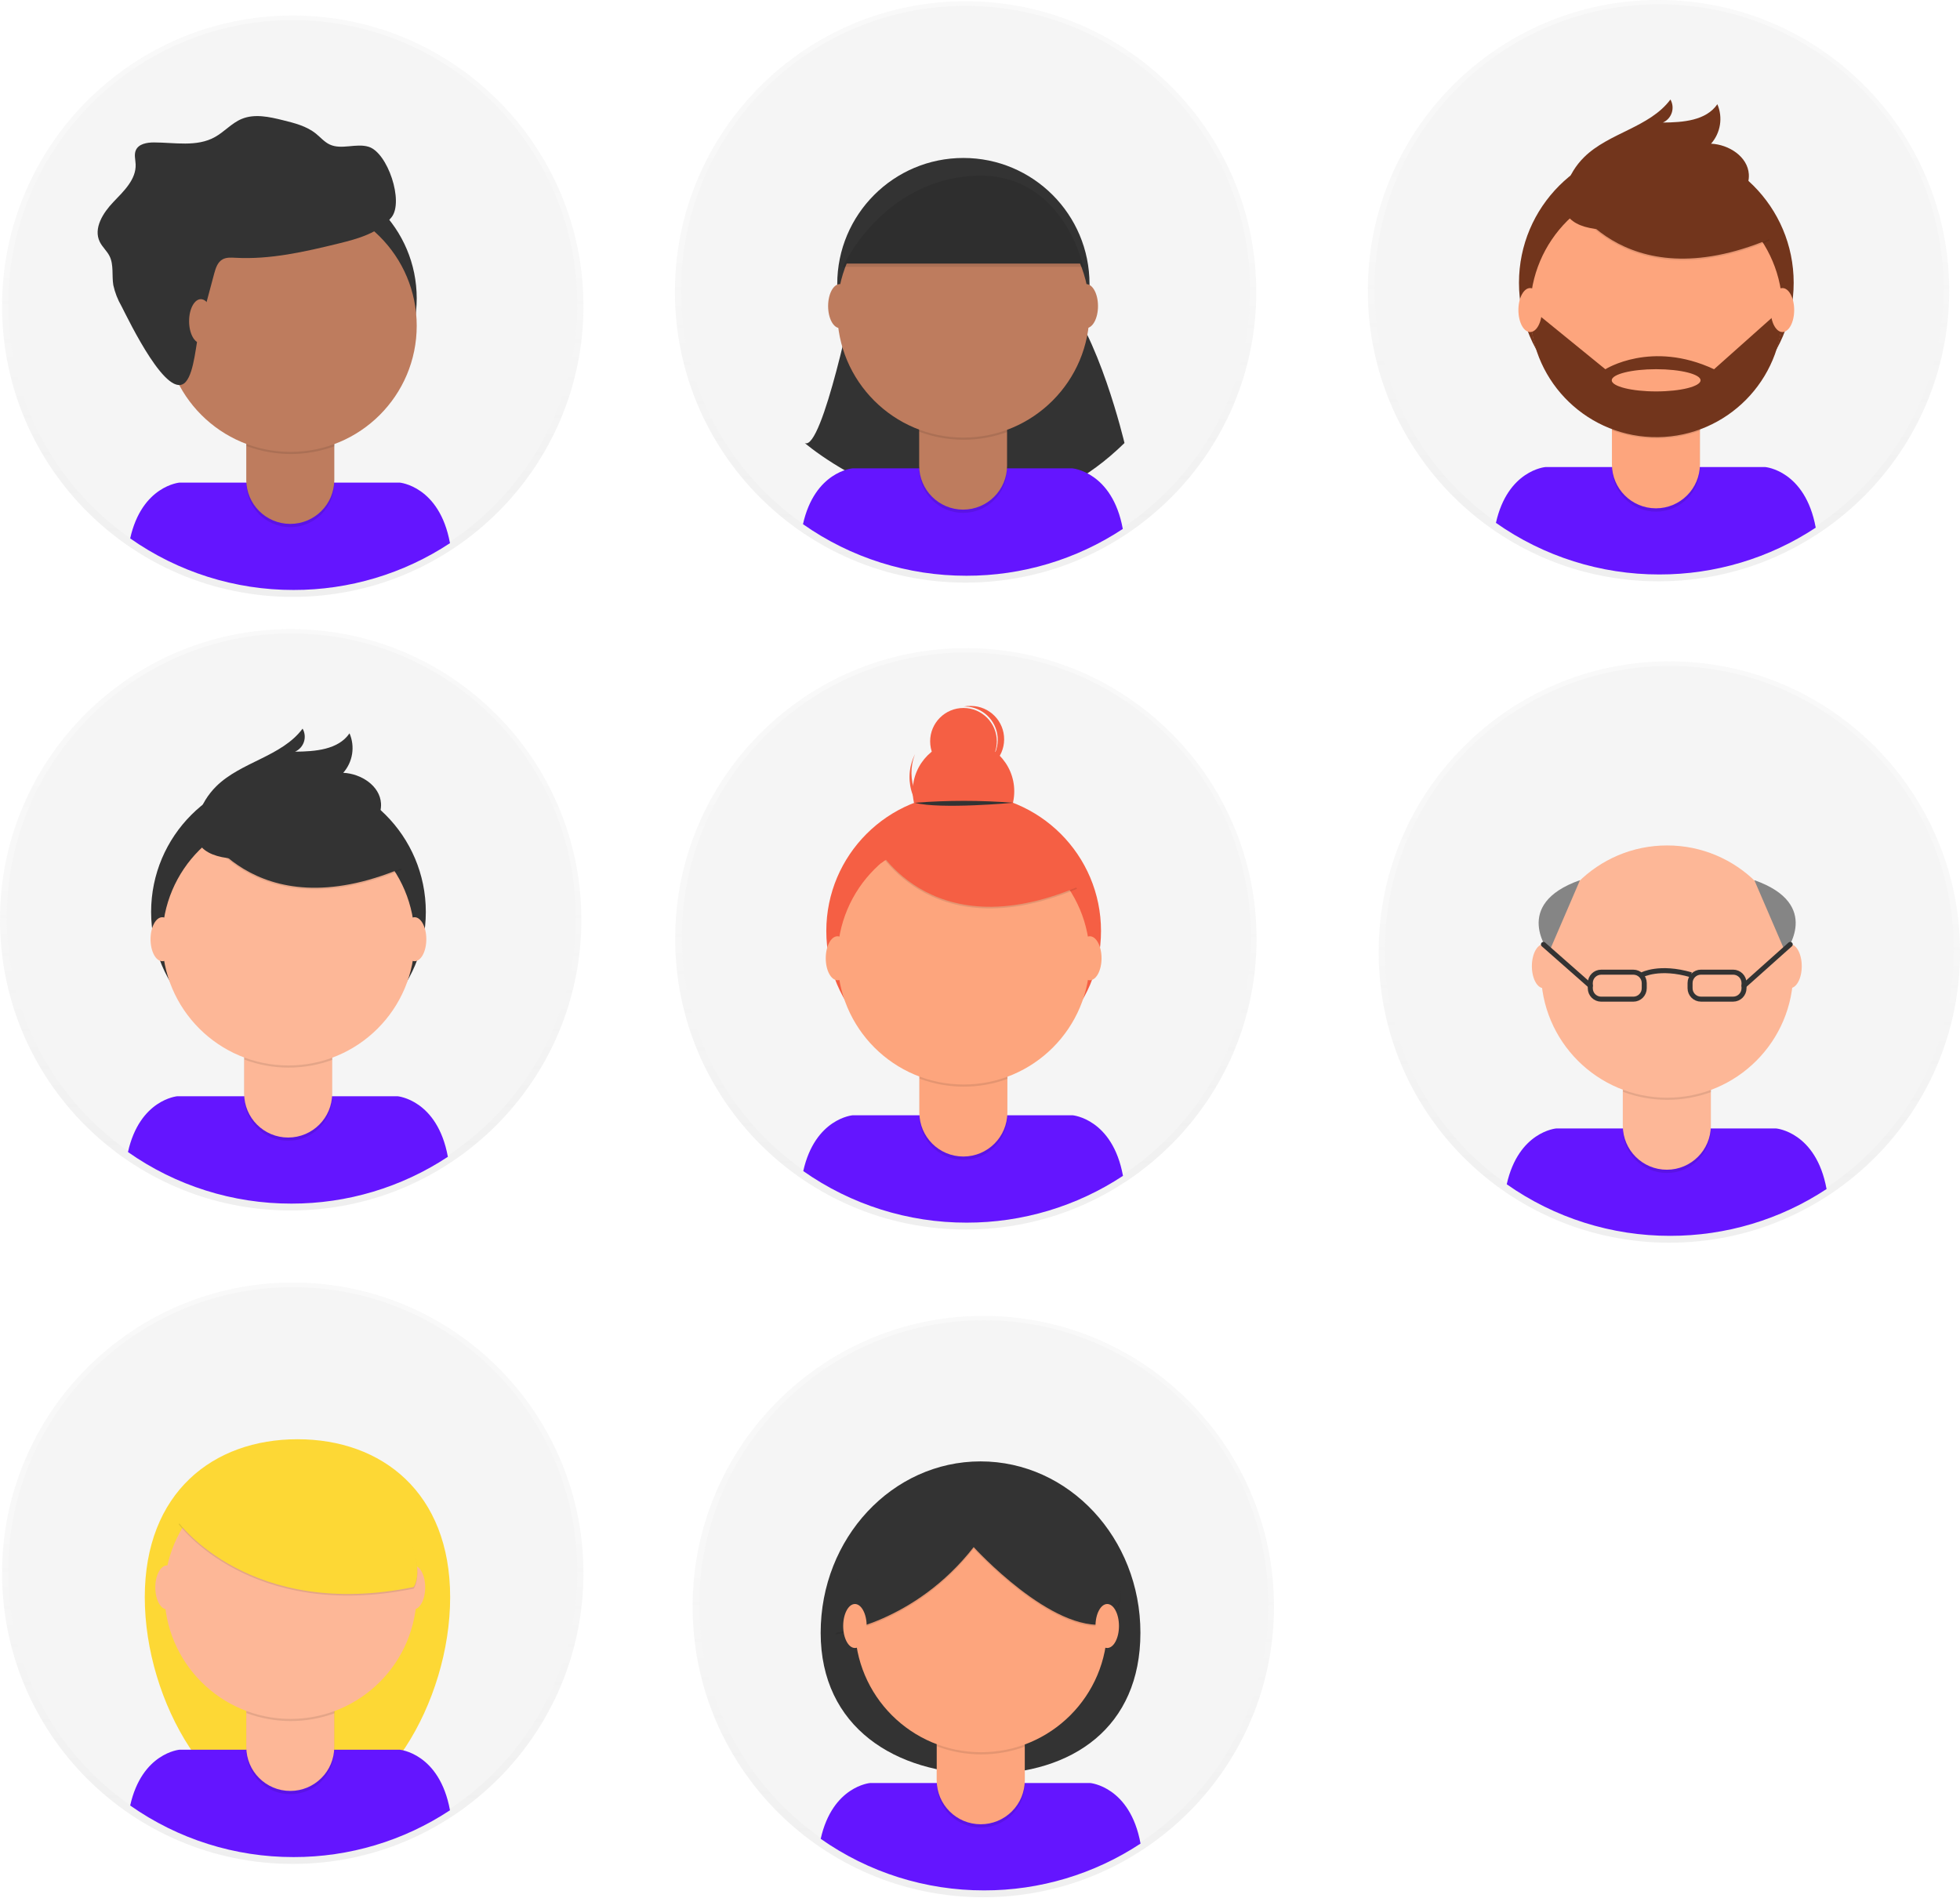
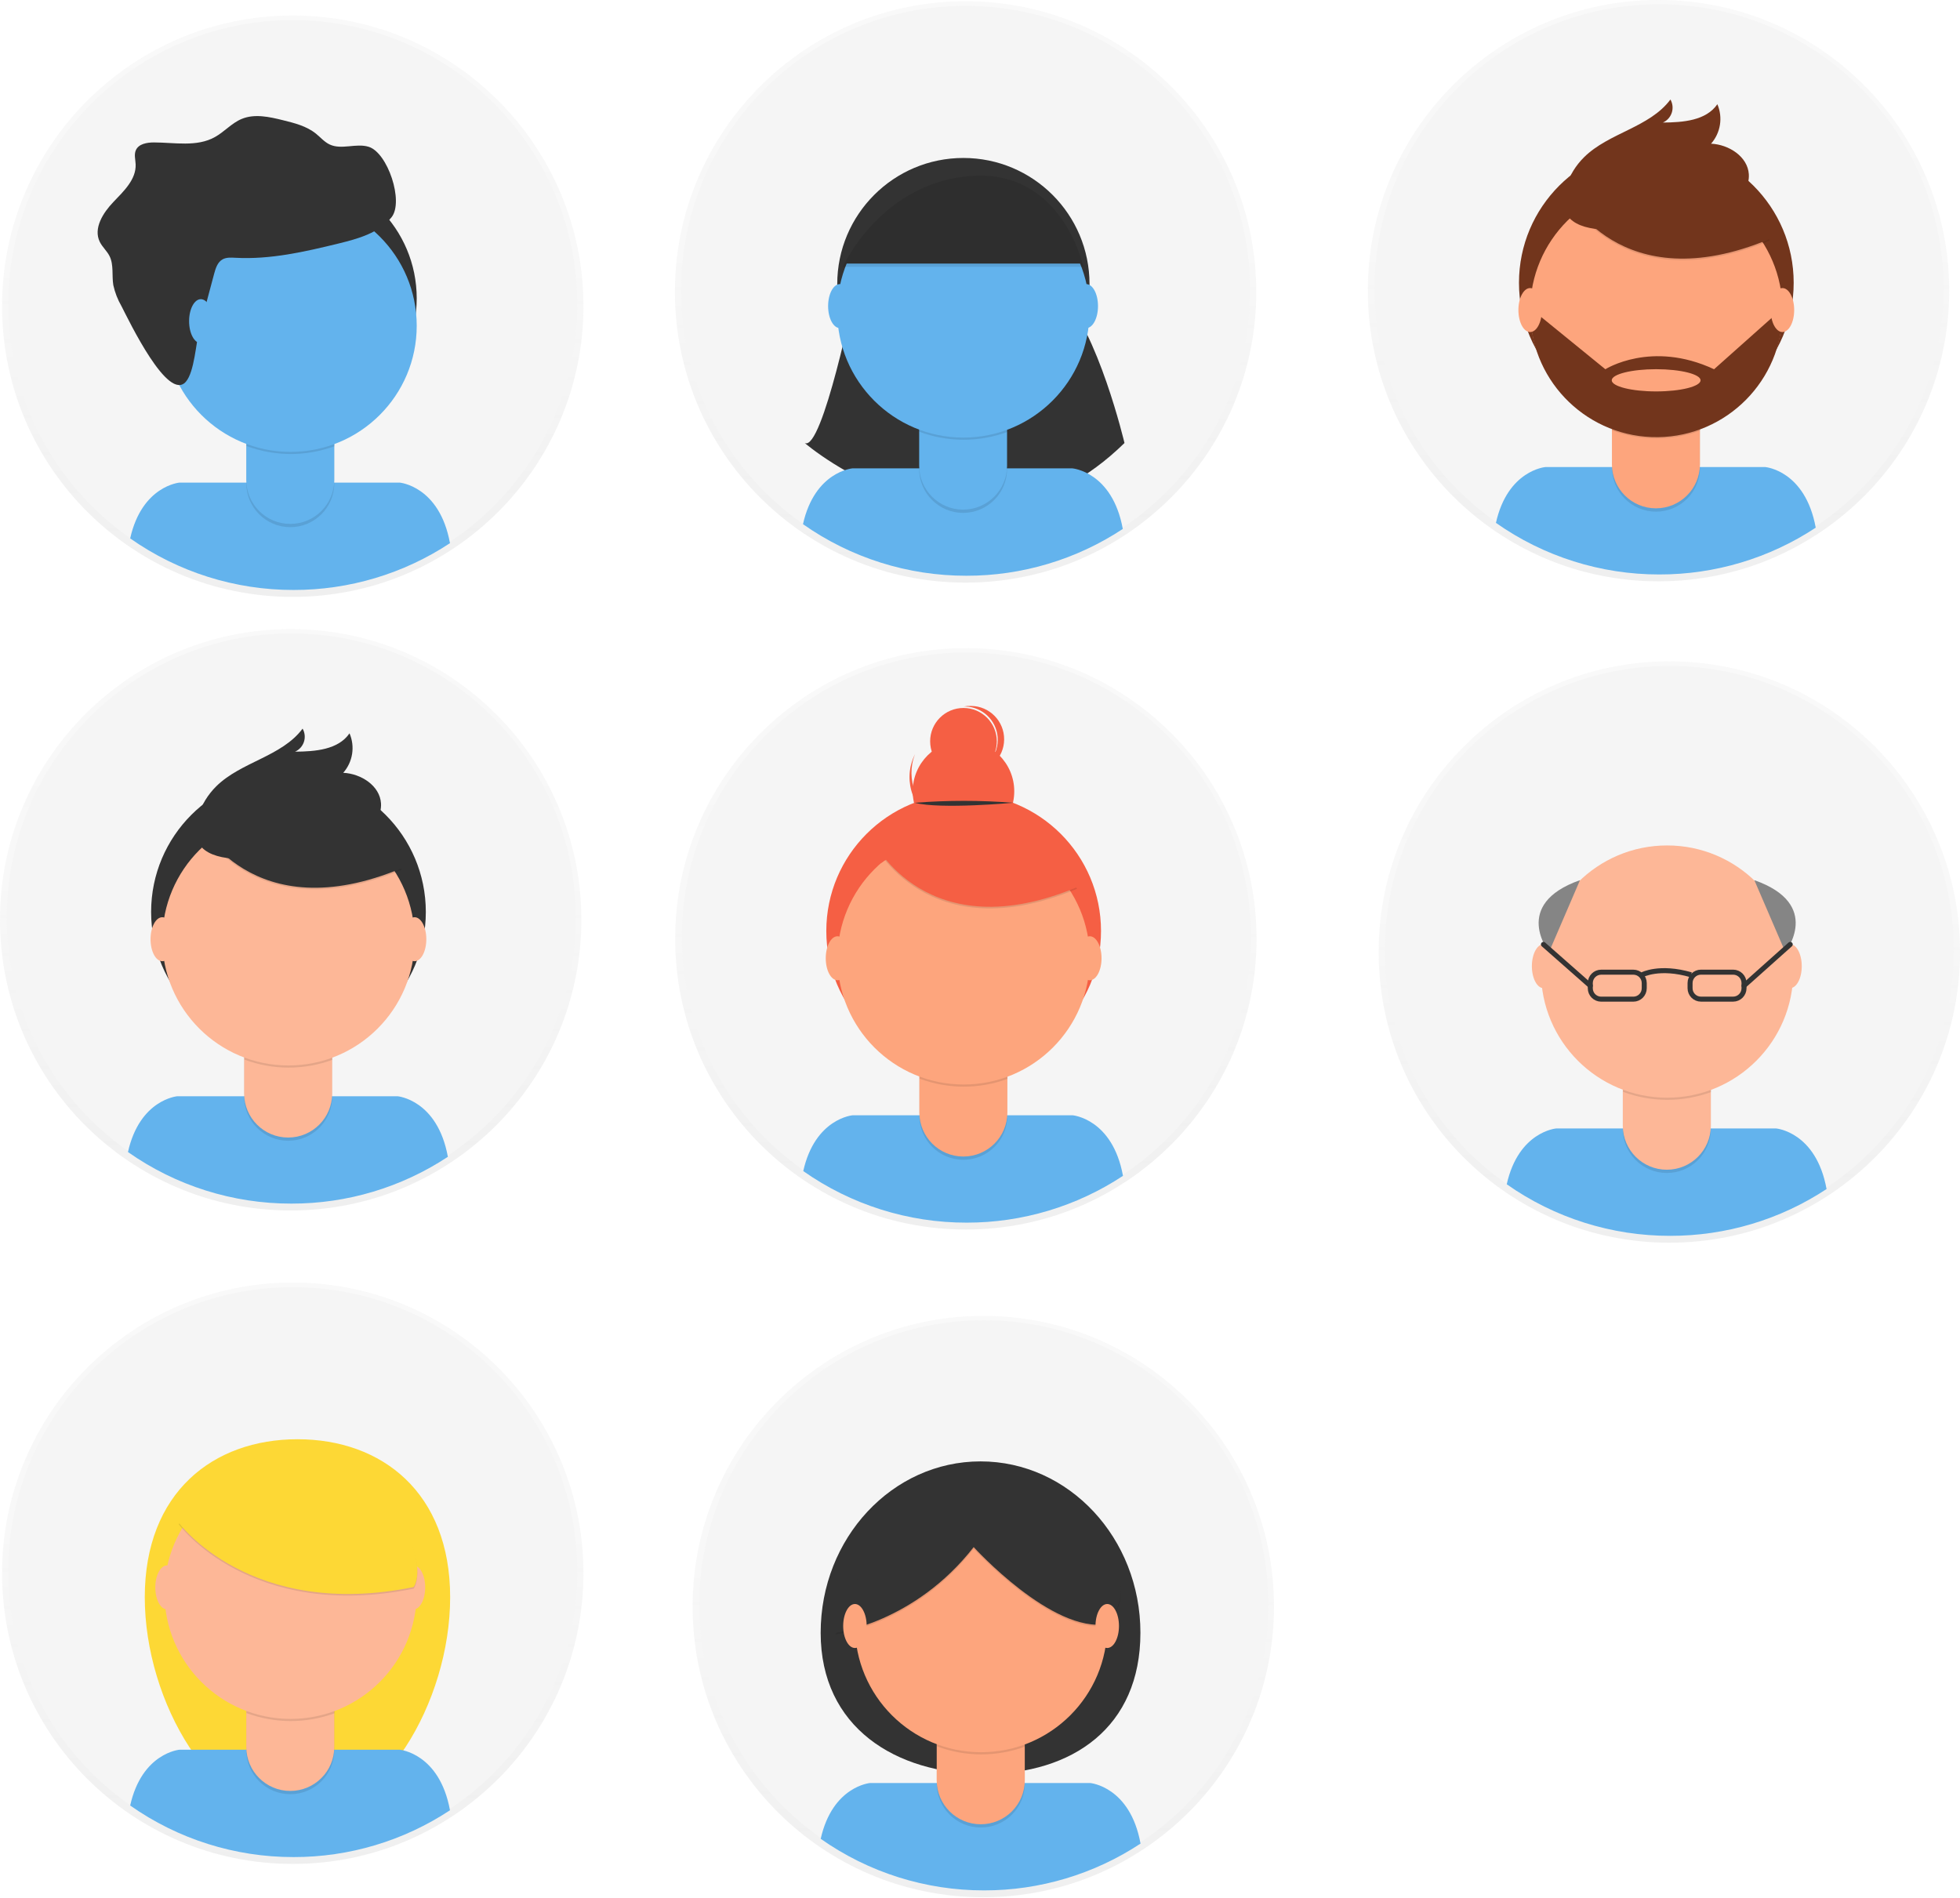
<svg xmlns="http://www.w3.org/2000/svg" xmlns:xlink="http://www.w3.org/1999/xlink" id="88ce59e9-c4b8-4d1d-9d7a-ce0190159aa8" data-name="Layer 1" width="781.43" height="756.44" viewBox="0 0 781.43 756.44">
  <defs>
    <linearGradient id="b3f40125-0363-42ff-a31c-61eb5d655202" x1="116.72" y1="237.98" x2="116.72" y2="6.21" gradientUnits="userSpaceOnUse">
      <stop offset="0" stop-color="gray" stop-opacity="0.25" />
      <stop offset="0.54" stop-color="gray" stop-opacity="0.12" />
      <stop offset="1" stop-color="gray" stop-opacity="0.1" />
    </linearGradient>
    <linearGradient id="27ca4b3e-9552-41ad-8ba5-de2574048d20" x1="385.08" y1="490.21" x2="385.08" y2="258.44" xlink:href="#b3f40125-0363-42ff-a31c-61eb5d655202" />
    <linearGradient id="98d2c4cc-353c-49f3-ae94-49dceb95b558" x1="384.97" y1="232.29" x2="384.97" y2="0.51" xlink:href="#b3f40125-0363-42ff-a31c-61eb5d655202" />
    <linearGradient id="1b187342-85ad-4174-acd7-e912b9a9009d" x1="661.23" y1="231.77" x2="661.23" y2="0" xlink:href="#b3f40125-0363-42ff-a31c-61eb5d655202" />
    <linearGradient id="5629c76b-b43c-4c6e-ad7d-c063ce4611c3" x1="115.89" y1="482.62" x2="115.89" y2="250.85" xlink:href="#b3f40125-0363-42ff-a31c-61eb5d655202" />
    <linearGradient id="94554b54-cbd9-41c5-8f29-6b4786d89c61" x1="665.55" y1="495.47" x2="665.55" y2="263.7" xlink:href="#b3f40125-0363-42ff-a31c-61eb5d655202" />
    <linearGradient id="897c833c-fa4a-4dad-90f9-1cb0d950ec3f" x1="116.72" y1="743.15" x2="116.72" y2="511.38" xlink:href="#b3f40125-0363-42ff-a31c-61eb5d655202" />
    <linearGradient id="b88de7bb-a3e6-477b-a3c4-5c16e389ed83" x1="392.03" y1="756.44" x2="392.03" y2="524.67" xlink:href="#b3f40125-0363-42ff-a31c-61eb5d655202" />
  </defs>
  <g opacity="0.5">
    <circle cx="116.72" cy="122.09" r="115.89" fill="url(#b3f40125-0363-42ff-a31c-61eb5d655202)" />
  </g>
  <circle cx="116.72" cy="121.46" r="113.44" fill="#f5f5f5" />
-   <path d="M326.32,307a112.91,112.91,0,0,0,62.36-18.66c-4.18-22.84-20.09-24.15-20.09-24.15H280.88s-15,1.23-19.7,22.25A112.92,112.92,0,0,0,326.32,307Z" transform="translate(-209.28 -71.78)" fill="#6415ff" />
+   <path d="M326.32,307a112.91,112.91,0,0,0,62.36-18.66c-4.18-22.84-20.09-24.15-20.09-24.15H280.88s-15,1.23-19.7,22.25A112.92,112.92,0,0,0,326.32,307Z" transform="translate(-209.28 -71.78)" fill="#63b3ed" />
  <circle cx="115.85" cy="118.96" r="50.29" fill="#333" />
  <path d="M98.18,164.57h35.09a0,0,0,0,1,0,0v28.07a17.54,17.54,0,0,1-17.54,17.54h0a17.54,17.54,0,0,1-17.54-17.54V164.57A0,0,0,0,1,98.18,164.57Z" opacity="0.1" />
-   <path d="M101.53,163.27h28.39a3.35,3.35,0,0,1,3.35,3.35v24.72a17.54,17.54,0,0,1-17.54,17.54h0a17.54,17.54,0,0,1-17.54-17.54V166.62A3.35,3.35,0,0,1,101.53,163.27Z" fill="#be7c5e" />
+   <path d="M101.53,163.27h28.39a3.35,3.35,0,0,1,3.35,3.35v24.72a17.54,17.54,0,0,1-17.54,17.54h0a17.54,17.54,0,0,1-17.54-17.54V166.62A3.35,3.35,0,0,1,101.53,163.27Z" fill="#63b3ed" />
  <path d="M307.53,249.6a50.5,50.5,0,0,0,35.09.1v-4.31H307.53Z" transform="translate(-209.28 -71.78)" opacity="0.1" />
-   <circle cx="115.85" cy="129.88" r="50.29" fill="#be7c5e" />
+   <circle cx="115.85" cy="129.88" r="50.29" fill="#63b3ed" />
  <path d="M294.66,180.92c.59-2.17,1.33-4.56,3.28-5.69,1.54-.9,3.45-.76,5.23-.67,13.9.76,27.68-2.41,41.2-5.72,7.73-1.89,16-4.19,21-10.42s-1.52-25.81-9.13-28.12c-5-1.53-10.8,1.32-15.54-.92-2.11-1-3.66-2.87-5.48-4.33-3.73-3-8.52-4.21-13.16-5.35-5.42-1.34-11.28-2.65-16.43-.5-4,1.66-6.92,5.17-10.71,7.25-7.21,4-16,2.14-24.26,2.12-2.79,0-6.12.56-7.23,3.12-.75,1.74-.15,3.72-.07,5.61.24,6-4.71,10.67-8.86,15s-8.07,10.51-5.45,15.89c1,2.05,2.83,3.6,3.87,5.63,1.79,3.52.89,7.77,1.54,11.66a29.34,29.34,0,0,0,3.27,8.4c3.08,6,18.55,38.3,25.66,30.09,3.44-4,4-15.56,5.39-20.76Q291.66,192,294.66,180.92Z" transform="translate(-209.28 -71.78)" fill="#333" />
-   <ellipse cx="80.07" cy="128.05" rx="4.68" ry="8.77" fill="#be7c5e" />
+   <ellipse cx="80.07" cy="128.05" rx="4.68" ry="8.77" fill="#63b3ed" />
  <g opacity="0.5">
    <circle cx="385.08" cy="374.32" r="115.89" fill="url(#27ca4b3e-9552-41ad-8ba5-de2574048d20)" />
  </g>
  <circle cx="385.3" cy="373.58" r="113.44" fill="#f5f5f5" />
-   <path d="M594.68,559.25A112.91,112.91,0,0,0,657,540.59c-4.18-22.84-20.09-24.15-20.09-24.15H549.23s-15,1.23-19.7,22.25A112.92,112.92,0,0,0,594.68,559.25Z" transform="translate(-209.28 -71.78)" fill="#6415ff" />
+   <path d="M594.68,559.25A112.91,112.91,0,0,0,657,540.59c-4.18-22.84-20.09-24.15-20.09-24.15H549.23s-15,1.23-19.7,22.25A112.92,112.92,0,0,0,594.68,559.25Z" transform="translate(-209.28 -71.78)" fill="#63b3ed" />
  <circle cx="384.2" cy="371.19" r="54.76" fill="#f55f44" />
  <path d="M366.53,416.8h35.09a0,0,0,0,1,0,0v28.07a17.54,17.54,0,0,1-17.54,17.54h0a17.54,17.54,0,0,1-17.54-17.54V416.8A0,0,0,0,1,366.53,416.8Z" opacity="0.1" />
  <path d="M369.88,415.5h28.39a3.35,3.35,0,0,1,3.35,3.35v24.72a17.54,17.54,0,0,1-17.54,17.54h0a17.54,17.54,0,0,1-17.54-17.54V418.85a3.35,3.35,0,0,1,3.35-3.35Z" fill="#fda57d" />
  <path d="M575.88,501.83a50.5,50.5,0,0,0,35.09.1v-4.31H575.88Z" transform="translate(-209.28 -71.78)" opacity="0.1" />
  <circle cx="384.2" cy="382.11" r="50.29" fill="#fda57d" />
  <circle cx="384.13" cy="315.49" r="20.24" fill="#f55f44" />
  <circle cx="384.13" cy="295.56" r="13.29" fill="#f55f44" />
  <path d="M584.63,398.37a20.24,20.24,0,0,1-10.55-25.88c-.14.28-.28.57-.41.86a20.24,20.24,0,1,0,36.94,16.57c.13-.29.25-.58.37-.88A20.24,20.24,0,0,1,584.63,398.37Z" transform="translate(-209.28 -71.78)" fill="#f55f44" />
  <path d="M557.67,408.15s21.19,43,81,18l-13.92-21.83-24.67-8.86Z" transform="translate(-209.28 -71.78)" opacity="0.1" />
  <path d="M557.67,407.51s21.19,43,81,18l-13.92-21.83-24.67-8.86Z" transform="translate(-209.28 -71.78)" fill="#f55f44" />
  <path d="M574,391.85a249.85,249.85,0,0,1,39.18,0S584.24,394.54,574,391.85Z" transform="translate(-209.28 -71.78)" fill="#333" />
  <path d="M596.45,353.24a13.32,13.32,0,0,0-3,.23h.77a13.28,13.28,0,0,1,2,26.33,13.28,13.28,0,0,0,.24-26.56Z" transform="translate(-209.28 -71.78)" fill="#f55f44" />
  <ellipse cx="333.9" cy="382.06" rx="4.68" ry="8.77" fill="#fda57d" />
  <ellipse cx="434.49" cy="382.06" rx="4.68" ry="8.77" fill="#fda57d" />
  <polygon points="345.22 337 355.03 331.94 357.24 340.05 351.23 344.14 345.22 337" fill="#f55f44" />
  <g opacity="0.5">
    <circle cx="384.97" cy="116.4" r="115.89" fill="url(#98d2c4cc-353c-49f3-ae94-49dceb95b558)" />
  </g>
  <circle cx="384.97" cy="115.77" r="113.44" fill="#f5f5f5" />
  <path d="M550,188.56s-12.86,63.36-19.88,59.85c0,0,67.7,58.48,127.48,0,0,0-10.53-44.65-25.73-59.85Z" transform="translate(-209.28 -71.78)" fill="#333" />
-   <path d="M594.57,301.33a112.91,112.91,0,0,0,62.36-18.66c-4.18-22.84-20.09-24.15-20.09-24.15H549.12s-15,1.23-19.7,22.25A112.92,112.92,0,0,0,594.57,301.33Z" transform="translate(-209.28 -71.78)" fill="#6415ff" />
+   <path d="M594.57,301.33a112.91,112.91,0,0,0,62.36-18.66c-4.18-22.84-20.09-24.15-20.09-24.15H549.12s-15,1.23-19.7,22.25A112.92,112.92,0,0,0,594.57,301.33Z" transform="translate(-209.28 -71.78)" fill="#63b3ed" />
  <circle cx="384.09" cy="113.27" r="50.29" fill="#333" />
  <path d="M366.42,158.88h35.09a0,0,0,0,1,0,0v28.07A17.54,17.54,0,0,1,384,204.49h0a17.54,17.54,0,0,1-17.54-17.54V158.88A0,0,0,0,1,366.42,158.88Z" opacity="0.1" />
-   <path d="M369.77,157.58h28.39a3.35,3.35,0,0,1,3.35,3.35v24.72A17.54,17.54,0,0,1,384,203.19h0a17.54,17.54,0,0,1-17.54-17.54V160.92A3.35,3.35,0,0,1,369.77,157.58Z" fill="#be7c5e" />
+   <path d="M369.77,157.58h28.39a3.35,3.35,0,0,1,3.35,3.35v24.72A17.54,17.54,0,0,1,384,203.19h0a17.54,17.54,0,0,1-17.54-17.54V160.92A3.35,3.35,0,0,1,369.77,157.58Z" fill="#63b3ed" />
  <path d="M575.77,243.91a50.5,50.5,0,0,0,35.09.1v-4.31H575.77Z" transform="translate(-209.28 -71.78)" opacity="0.1" />
-   <circle cx="384.09" cy="124.18" r="50.29" fill="#be7c5e" />
+   <circle cx="384.09" cy="124.18" r="50.29" fill="#63b3ed" />
  <path d="M545.3,176.86h95.9s-8.19-38.72-44.44-36.25S545.3,176.86,545.3,176.86Z" transform="translate(-209.28 -71.78)" fill="#333" />
-   <ellipse cx="334.84" cy="122.04" rx="4.68" ry="8.77" fill="#be7c5e" />
-   <ellipse cx="433.08" cy="122.04" rx="4.68" ry="8.77" fill="#be7c5e" />
+   <ellipse cx="334.84" cy="122.04" rx="4.68" ry="8.77" fill="#63b3ed" />
+   <ellipse cx="433.08" cy="122.04" rx="4.68" ry="8.77" fill="#63b3ed" />
  <path d="M545.3,178.16h95.9s-8.19-38.72-44.44-36.25S545.3,178.16,545.3,178.16Z" transform="translate(-209.28 -71.78)" opacity="0.1" />
  <g opacity="0.5">
    <circle cx="661.23" cy="115.89" r="115.89" fill="url(#1b187342-85ad-4174-acd7-e912b9a9009d)" />
  </g>
  <circle cx="661.45" cy="115.14" r="113.44" fill="#f5f5f5" />
-   <path d="M870.83,300.82a112.91,112.91,0,0,0,62.36-18.66C929,259.31,913.1,258,913.1,258H825.39s-15,1.23-19.7,22.25A112.92,112.92,0,0,0,870.83,300.82Z" transform="translate(-209.28 -71.78)" fill="#6415ff" />
+   <path d="M870.83,300.82a112.91,112.91,0,0,0,62.36-18.66C929,259.31,913.1,258,913.1,258H825.39s-15,1.23-19.7,22.25A112.92,112.92,0,0,0,870.83,300.82Z" transform="translate(-209.28 -71.78)" fill="#63b3ed" />
  <circle cx="660.36" cy="112.75" r="54.76" fill="#72351c" />
  <path d="M642.68,158.36h35.09a0,0,0,0,1,0,0v28.07A17.54,17.54,0,0,1,660.23,204h0a17.54,17.54,0,0,1-17.54-17.54V158.36A0,0,0,0,1,642.68,158.36Z" opacity="0.1" />
  <path d="M646,157.06h28.39a3.35,3.35,0,0,1,3.35,3.35v24.72a17.54,17.54,0,0,1-17.54,17.54h0a17.54,17.54,0,0,1-17.54-17.54V160.41a3.35,3.35,0,0,1,3.35-3.35Z" fill="#fda57d" />
  <path d="M852,243.39a50.5,50.5,0,0,0,35.09.1v-4.31H852Z" transform="translate(-209.28 -71.78)" opacity="0.1" />
  <circle cx="660.36" cy="123.67" r="50.29" fill="#fda57d" />
  <path d="M833.82,149.71s21.19,43,81,18l-13.92-21.83-24.67-8.86Z" transform="translate(-209.28 -71.78)" opacity="0.1" />
  <path d="M833.82,149.08s21.19,43,81,18l-13.92-21.83-24.67-8.86Z" transform="translate(-209.28 -71.78)" fill="#72351c" />
  <path d="M833.63,146.17a29.05,29.05,0,0,1,7.2-11.71c9.89-9.78,26.11-11.84,34.43-23a6.51,6.51,0,0,1-3,9.18c8-.05,17.21-.75,21.71-7.31a14.91,14.91,0,0,1-2.51,15.74c7.06.32,14.6,5.11,15.06,12.17.3,4.7-2.64,9.15-6.51,11.85S891.48,157,886.88,158C873.46,161,824.87,173.41,833.63,146.17Z" transform="translate(-209.28 -71.78)" fill="#72351c" />
  <path d="M919.93,195.89h-1.33L892.66,219c-25-11.7-43.34,0-43.34,0l-27.2-22.14-2.74.34a50.29,50.29,0,0,0,100.56-1.29Zm-50.36,31.95c-9.78,0-17.71-2-17.71-4.43s7.93-4.43,17.71-4.43,17.71,2,17.71,4.43S879.35,227.84,869.56,227.84Z" transform="translate(-209.28 -71.78)" fill="#72351c" />
  <ellipse cx="610.05" cy="123.62" rx="4.68" ry="8.77" fill="#fda57d" />
  <ellipse cx="710.64" cy="123.62" rx="4.68" ry="8.77" fill="#fda57d" />
  <g opacity="0.5">
    <circle cx="115.89" cy="366.73" r="115.89" fill="url(#5629c76b-b43c-4c6e-ad7d-c063ce4611c3)" />
  </g>
  <circle cx="116.11" cy="365.99" r="113.44" fill="#f5f5f5" />
-   <path d="M325.49,551.66A112.91,112.91,0,0,0,387.84,533c-4.18-22.84-20.09-24.15-20.09-24.15H280s-15,1.23-19.7,22.25A112.92,112.92,0,0,0,325.49,551.66Z" transform="translate(-209.28 -71.78)" fill="#6415ff" />
+   <path d="M325.49,551.66A112.91,112.91,0,0,0,387.84,533c-4.18-22.84-20.09-24.15-20.09-24.15H280s-15,1.23-19.7,22.25A112.92,112.92,0,0,0,325.49,551.66Z" transform="translate(-209.28 -71.78)" fill="#63b3ed" />
  <circle cx="115.01" cy="363.6" r="54.76" fill="#333" />
  <path d="M97.34,409.21h35.09a0,0,0,0,1,0,0v28.07a17.54,17.54,0,0,1-17.54,17.54h0a17.54,17.54,0,0,1-17.54-17.54V409.21A0,0,0,0,1,97.34,409.21Z" opacity="0.1" />
  <path d="M100.69,407.91h28.39a3.35,3.35,0,0,1,3.35,3.35V436a17.54,17.54,0,0,1-17.54,17.54h0A17.54,17.54,0,0,1,97.34,436V411.25a3.35,3.35,0,0,1,3.35-3.35Z" fill="#fdb797" />
  <path d="M306.69,494.24a50.5,50.5,0,0,0,35.09.1V490H306.69Z" transform="translate(-209.28 -71.78)" opacity="0.1" />
  <circle cx="115.01" cy="374.52" r="50.29" fill="#fdb797" />
  <path d="M288.48,400.55s21.19,43,81,18l-13.92-21.83-24.67-8.86Z" transform="translate(-209.28 -71.78)" opacity="0.1" />
  <path d="M288.48,399.92s21.19,43,81,18l-13.92-21.83-24.67-8.86Z" transform="translate(-209.28 -71.78)" fill="#333" />
  <path d="M288.29,397a29.05,29.05,0,0,1,7.2-11.71c9.89-9.78,26.11-11.84,34.43-23a6.51,6.51,0,0,1-3,9.18c8-.05,17.21-.75,21.71-7.31a14.91,14.91,0,0,1-2.51,15.74c7.06.32,14.6,5.11,15.06,12.17.3,4.7-2.64,9.15-6.51,11.85s-8.54,3.93-13.14,4.95C328.11,411.85,279.53,424.26,288.29,397Z" transform="translate(-209.28 -71.78)" fill="#333" />
  <ellipse cx="64.7" cy="374.47" rx="4.68" ry="8.77" fill="#fdb797" />
  <ellipse cx="165.29" cy="374.47" rx="4.68" ry="8.77" fill="#fdb797" />
  <g opacity="0.5">
    <circle cx="665.55" cy="379.58" r="115.89" fill="url(#94554b54-cbd9-41c5-8f29-6b4786d89c61)" />
  </g>
  <circle cx="665.55" cy="378.95" r="113.44" fill="#f5f5f5" />
-   <path d="M875.15,564.51a112.91,112.91,0,0,0,62.36-18.66c-4.18-22.84-20.09-24.15-20.09-24.15H829.7s-15,1.23-19.7,22.25A112.92,112.92,0,0,0,875.15,564.51Z" transform="translate(-209.28 -71.78)" fill="#6415ff" />
+   <path d="M875.15,564.51a112.91,112.91,0,0,0,62.36-18.66c-4.18-22.84-20.09-24.15-20.09-24.15H829.7s-15,1.23-19.7,22.25A112.92,112.92,0,0,0,875.15,564.51Z" transform="translate(-209.28 -71.78)" fill="#63b3ed" />
  <path d="M647,422.06h35.09a0,0,0,0,1,0,0v28.07a17.54,17.54,0,0,1-17.54,17.54h0A17.54,17.54,0,0,1,647,450.13V422.06A0,0,0,0,1,647,422.06Z" opacity="0.1" />
  <path d="M650.35,420.76h28.39a3.35,3.35,0,0,1,3.35,3.35v24.72a17.54,17.54,0,0,1-17.54,17.54h0A17.54,17.54,0,0,1,647,448.83V424.11a3.35,3.35,0,0,1,3.35-3.35Z" fill="#fdb797" />
  <path d="M856.35,507.09a50.5,50.5,0,0,0,35.09.1v-4.31H856.35Z" transform="translate(-209.28 -71.78)" opacity="0.1" />
  <circle cx="664.67" cy="387.37" r="50.29" fill="#fdb797" />
  <ellipse cx="615.42" cy="385.22" rx="4.68" ry="8.77" fill="#fdb797" />
  <ellipse cx="713.66" cy="385.22" rx="4.68" ry="8.77" fill="#fdb797" />
  <rect x="634.03" y="387.61" width="21.51" height="10.76" rx="4.35" ry="4.35" fill="none" stroke="#333" stroke-miterlimit="10" stroke-width="2" />
  <rect x="883.1" y="459.39" width="21.51" height="10.76" rx="4.35" ry="4.35" transform="translate(1578.42 857.75) rotate(180)" fill="none" stroke="#333" stroke-miterlimit="10" stroke-width="2" />
  <path d="M864,460.43s6.82-3.7,19.5,0" transform="translate(-209.28 -71.78)" fill="none" stroke="#333" stroke-miterlimit="10" stroke-width="2" />
  <path d="M908.72,422.7l12.34,28.67S936.15,432.35,908.72,422.7Z" transform="translate(-209.28 -71.78)" fill="#858585" />
  <line x1="695.32" y1="392.99" x2="713.74" y2="376.54" fill="none" stroke="#333" stroke-linecap="round" stroke-linejoin="round" stroke-width="2" />
  <path d="M839.2,422.7l-12.34,28.67S811.77,432.35,839.2,422.7Z" transform="translate(-209.28 -71.78)" fill="#858585" />
  <line x1="634.03" y1="392.99" x2="615.36" y2="376.54" fill="none" stroke="#333" stroke-linecap="round" stroke-linejoin="round" stroke-width="2" />
  <g opacity="0.5">
    <circle cx="116.72" cy="627.26" r="115.89" fill="url(#897c833c-fa4a-4dad-90f9-1cb0d950ec3f)" />
  </g>
  <circle cx="116.72" cy="626.63" r="113.44" fill="#f5f5f5" />
  <path d="M388.75,708.61c0,41.78-27.26,88.29-60.89,88.29S267,750.39,267,708.61s27.26-63,60.89-63S388.75,666.84,388.75,708.61Z" transform="translate(-209.28 -71.78)" fill="#fdd835" />
-   <path d="M326.32,812.2a112.91,112.91,0,0,0,62.36-18.66c-4.18-22.84-20.09-24.15-20.09-24.15H280.88s-15,1.23-19.7,22.25A112.92,112.92,0,0,0,326.32,812.2Z" transform="translate(-209.28 -71.78)" fill="#6415ff" />
+   <path d="M326.32,812.2a112.91,112.91,0,0,0,62.36-18.66c-4.18-22.84-20.09-24.15-20.09-24.15H280.88s-15,1.23-19.7,22.25A112.92,112.92,0,0,0,326.32,812.2Z" transform="translate(-209.28 -71.78)" fill="#63b3ed" />
  <path d="M98.18,669.74h35.09a0,0,0,0,1,0,0v28.07a17.54,17.54,0,0,1-17.54,17.54h0a17.54,17.54,0,0,1-17.54-17.54V669.74A0,0,0,0,1,98.18,669.74Z" opacity="0.1" />
  <path d="M101.53,668.44h28.39a3.35,3.35,0,0,1,3.35,3.35v24.72a17.54,17.54,0,0,1-17.54,17.54h0a17.54,17.54,0,0,1-17.54-17.54V671.79A3.35,3.35,0,0,1,101.53,668.44Z" fill="#fdb797" />
  <path d="M307.53,754.77a50.5,50.5,0,0,0,35.09.1v-4.31H307.53Z" transform="translate(-209.28 -71.78)" opacity="0.1" />
  <circle cx="115.85" cy="635.05" r="50.29" fill="#fdb797" />
  <ellipse cx="66.6" cy="632.9" rx="4.68" ry="8.77" fill="#fdb797" />
  <ellipse cx="164.84" cy="632.9" rx="4.68" ry="8.77" fill="#fdb797" />
  <path d="M280.57,679.55S309,718.46,374.2,705.17c0,0,7.28-8.86-10.44-36.06S296.7,646.34,280.57,679.55Z" transform="translate(-209.28 -71.78)" opacity="0.1" />
  <path d="M280.57,678.92S309,717.83,374.2,704.54c0,0,7.28-8.86-10.44-36.06S296.7,645.71,280.57,678.92Z" transform="translate(-209.28 -71.78)" fill="#fdd835" />
  <g opacity="0.5">
    <circle cx="392.03" cy="640.55" r="115.89" fill="url(#b88de7bb-a3e6-477b-a3c4-5c16e389ed83)" />
  </g>
  <circle cx="392.26" cy="639.81" r="113.44" fill="#f5f5f5" />
  <path d="M663.95,722.77c0,37.74-27.11,56.31-62.32,56.31s-65.16-18.57-65.16-56.31,28.54-68.33,63.74-68.33S663.95,685,663.95,722.77Z" transform="translate(-209.28 -71.78)" fill="#333" />
-   <path d="M601.63,825.48A112.91,112.91,0,0,0,664,806.82c-4.18-22.84-20.09-24.15-20.09-24.15H556.19s-15,1.23-19.7,22.25A112.92,112.92,0,0,0,601.63,825.48Z" transform="translate(-209.28 -71.78)" fill="#6415ff" />
+   <path d="M601.63,825.48A112.91,112.91,0,0,0,664,806.82c-4.18-22.84-20.09-24.15-20.09-24.15H556.19s-15,1.23-19.7,22.25A112.92,112.92,0,0,0,601.63,825.48Z" transform="translate(-209.28 -71.78)" fill="#63b3ed" />
  <path d="M373.49,683h35.09a0,0,0,0,1,0,0v28.07A17.54,17.54,0,0,1,391,728.64h0a17.54,17.54,0,0,1-17.54-17.54V683A0,0,0,0,1,373.49,683Z" opacity="0.1" />
  <path d="M376.83,681.73h28.39a3.35,3.35,0,0,1,3.35,3.35V709.8A17.54,17.54,0,0,1,391,727.34h0a17.54,17.54,0,0,1-17.54-17.54V685.07a3.35,3.35,0,0,1,3.35-3.35Z" fill="#fda57d" />
  <path d="M582.84,768.06a50.5,50.5,0,0,0,35.09.1v-4.31H582.84Z" transform="translate(-209.28 -71.78)" opacity="0.1" />
  <circle cx="391.16" cy="648.33" r="50.29" fill="#fda57d" />
  <path d="M542.48,723.4s31.32-3.8,55-34.16c0,0,31.32,34.48,53.14,30.68,0,0,12.65-13.29,0-26.57s-22.46-30.05-39.22-27.84-37.33,3.16-46.18,11.07S542.48,723.4,542.48,723.4Z" transform="translate(-209.28 -71.78)" opacity="0.1" />
  <path d="M542.48,722.77s31.32-3.8,55-34.16c0,0,31.32,34.48,53.14,30.68,0,0,12.65-13.29,0-26.57s-22.46-30.05-39.22-27.84S574.11,668,565.26,676,542.48,722.77,542.48,722.77Z" transform="translate(-209.28 -71.78)" fill="#333" />
  <ellipse cx="340.85" cy="648.29" rx="4.68" ry="8.77" fill="#fda57d" />
  <ellipse cx="441.44" cy="648.29" rx="4.68" ry="8.77" fill="#fda57d" />
</svg>
